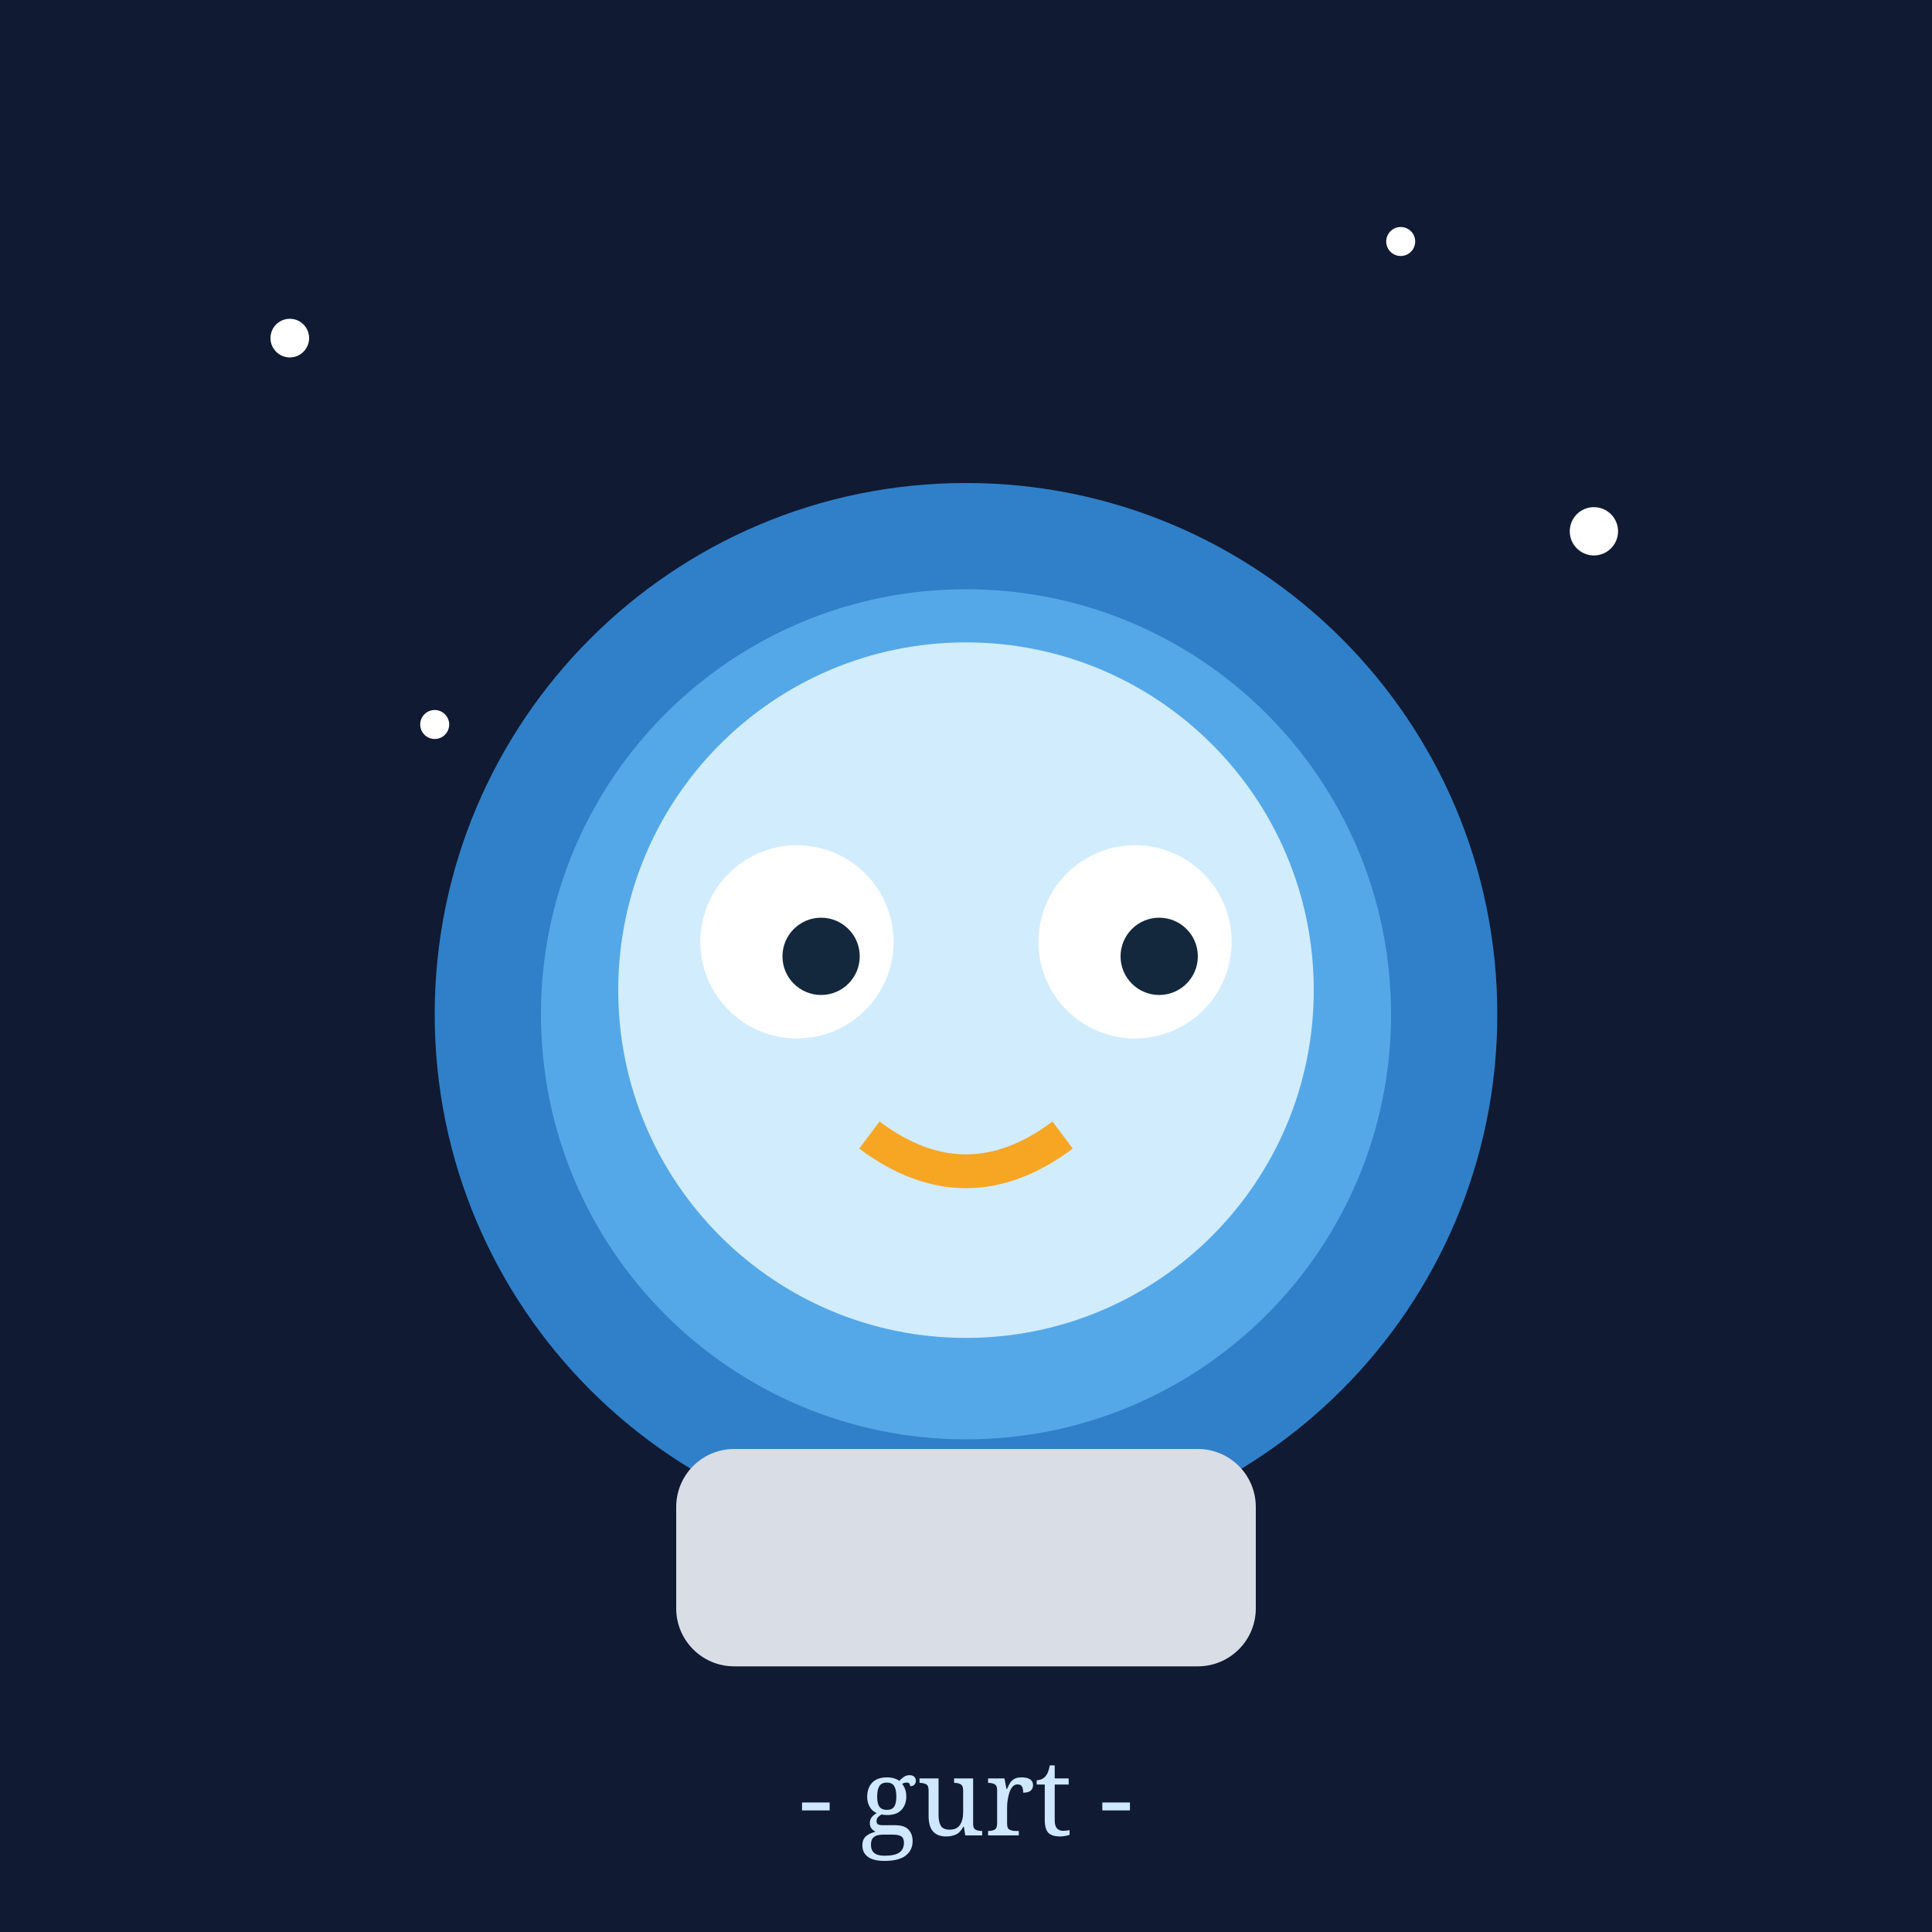
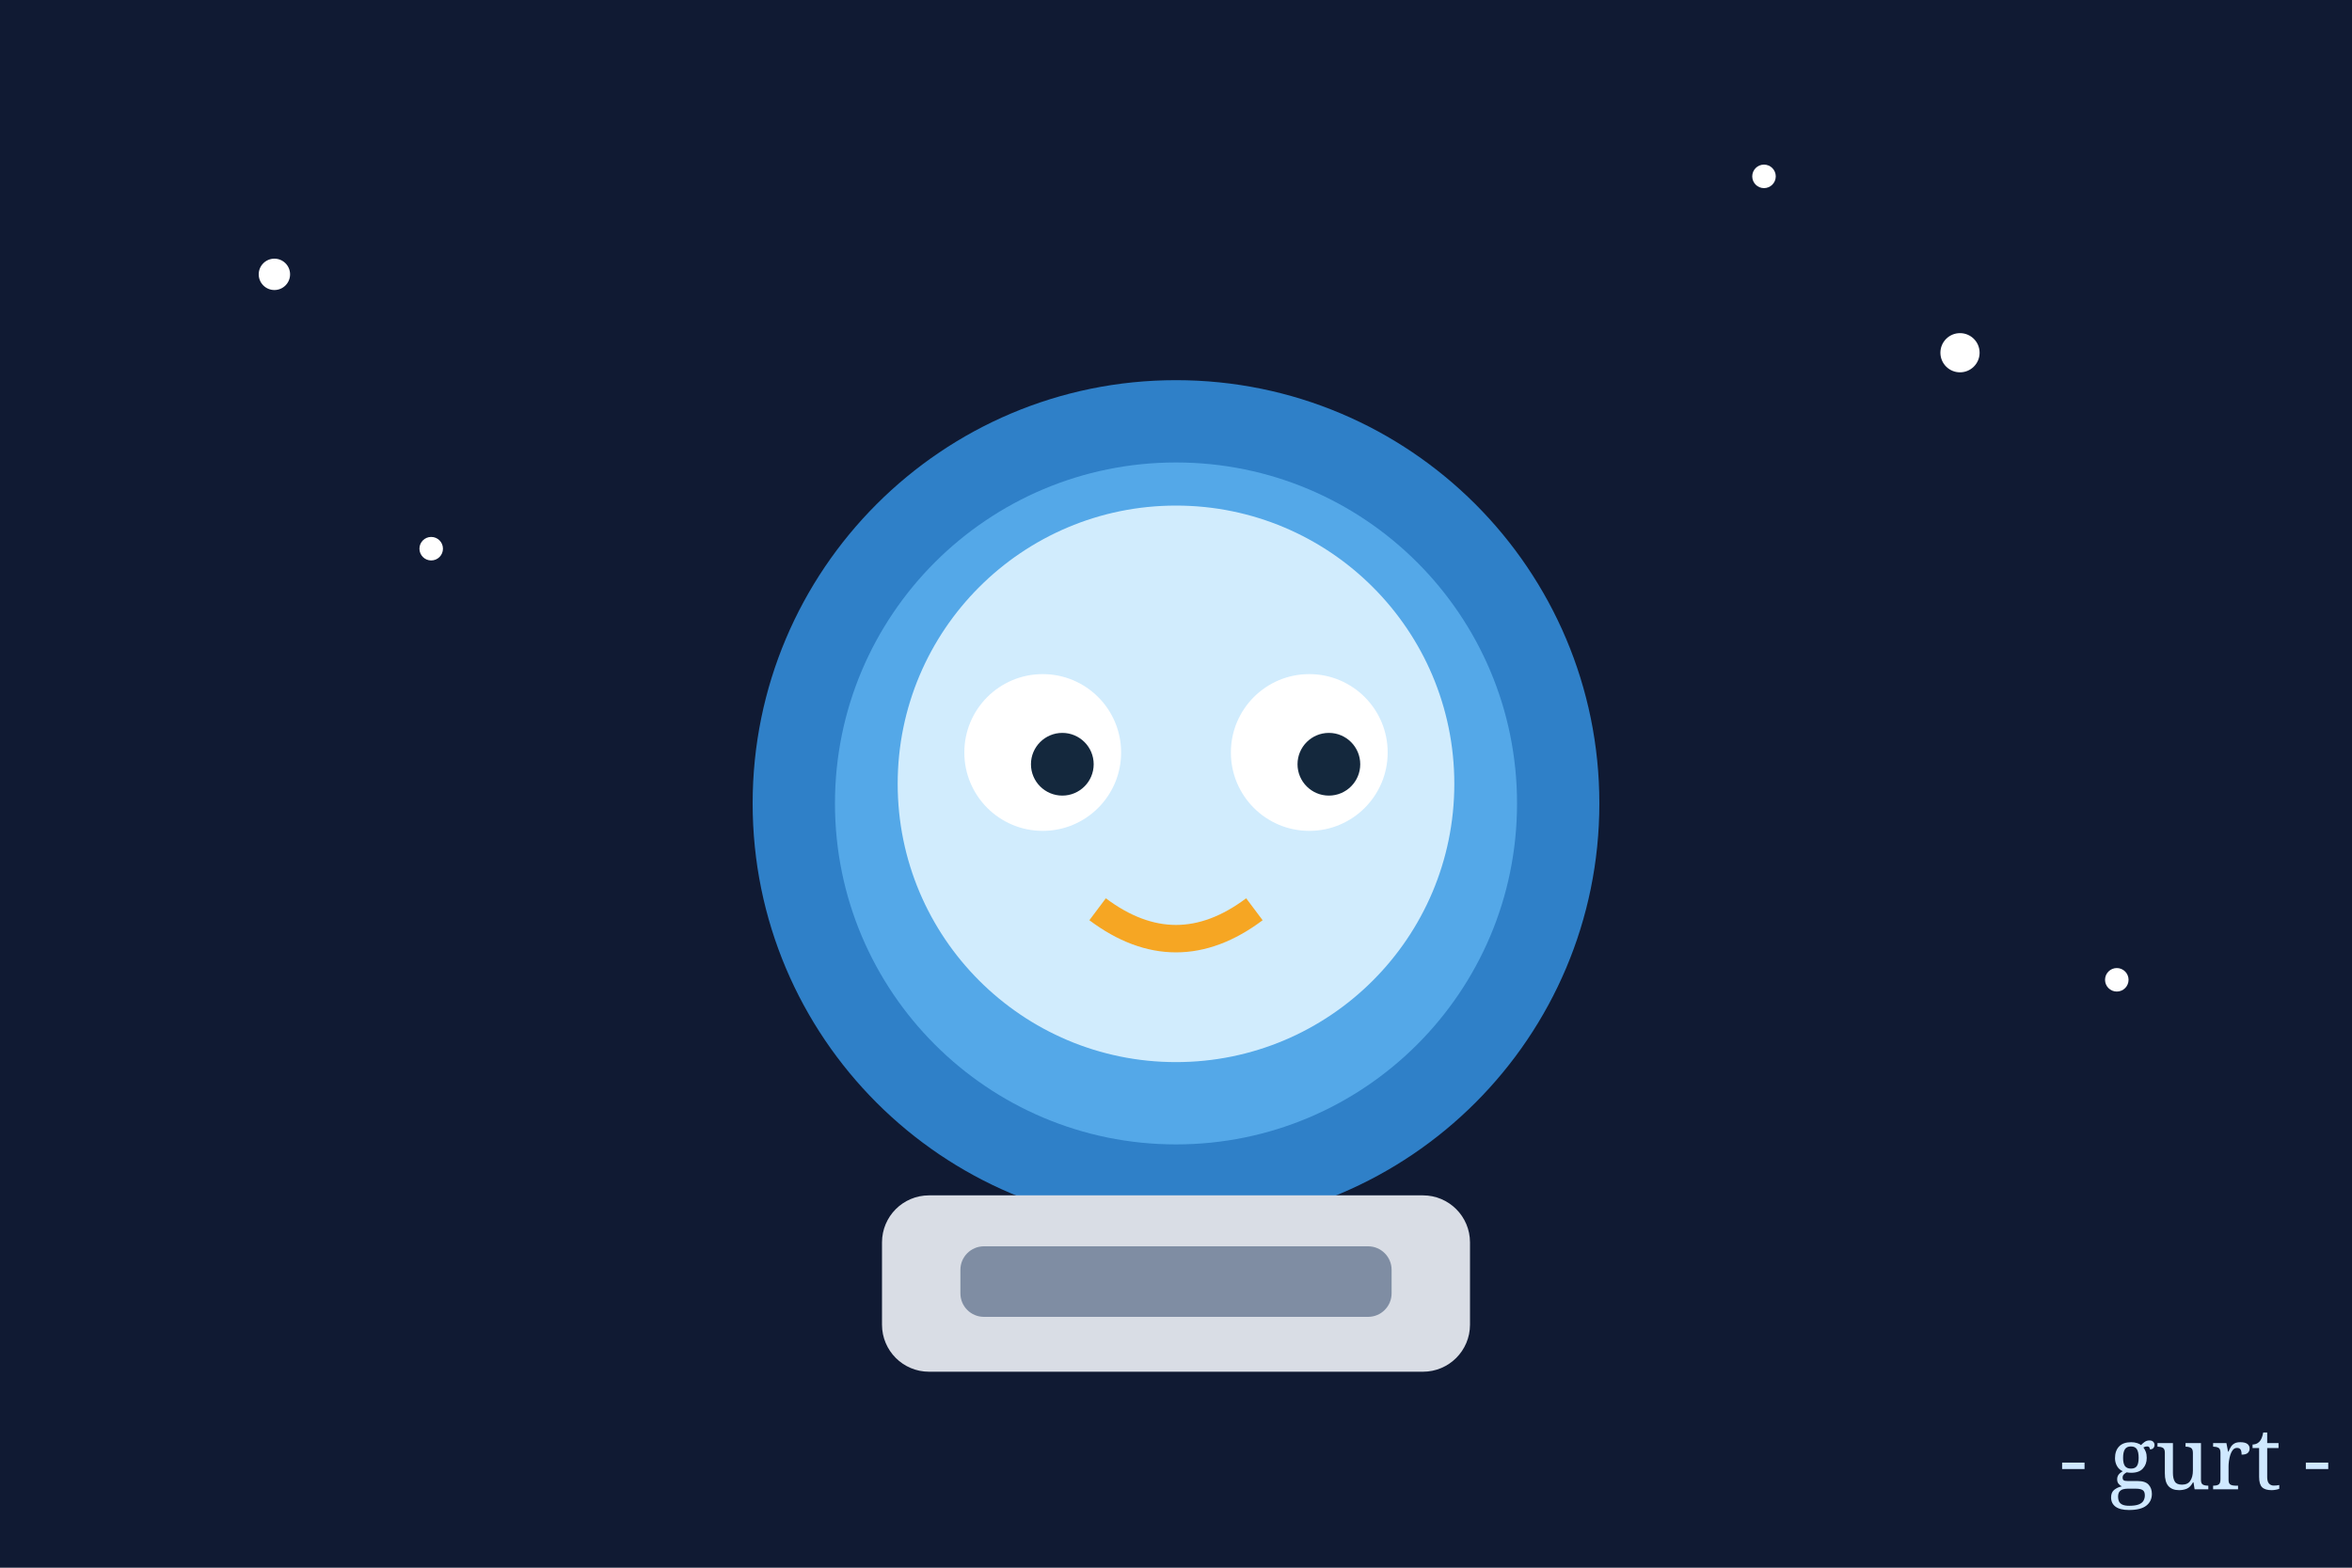
- <svg xmlns="http://www.w3.org/2000/svg" viewBox="0 0 400 400">
-   <rect width="400" height="400" fill="#101a33" />
-   <circle cx="200" cy="210" r="110" fill="#2f80c8" />
-   <circle cx="200" cy="210" r="88" fill="#54a8e8" />
-   <circle cx="200" cy="205" r="72" fill="#dff4ff" opacity="0.9" />
-   <circle cx="165" cy="195" r="20" fill="#fff" />
-   <circle cx="235" cy="195" r="20" fill="#fff" />
-   <circle cx="170" cy="198" r="8" fill="#14283d" />
-   <circle cx="240" cy="198" r="8" fill="#14283d" />
-   <path d="M180 235 q20 15 40 0" stroke="#f6a623" stroke-width="7" fill="none" />
-   <circle cx="60" cy="70" r="4" fill="#fff" />
-   <circle cx="330" cy="110" r="5" fill="#fff" />
-   <circle cx="290" cy="50" r="3" fill="#fff" />
-   <circle cx="90" cy="150" r="3" fill="#fff" />
-   <rect x="140" y="300" width="120" height="45" rx="12" fill="#d9dde5" />
-   <text x="200" y="380" font-family="Georgia" font-size="22" text-anchor="middle" fill="#cfe8ff">- gurt -</text>
+ <svg xmlns="http://www.w3.org/2000/svg" viewBox="0 0 600 400">
+   <rect width="600" height="400" fill="#101a33" />
+   <circle cx="300" cy="205" r="108" fill="#2f80c8" />
+   <circle cx="300" cy="205" r="87" fill="#54a8e8" />
+   <circle cx="300" cy="200" r="71" fill="#dff4ff" opacity=".9" />
+   <circle cx="266" cy="192" r="20" fill="#fff" />
+   <circle cx="334" cy="192" r="20" fill="#fff" />
+   <circle cx="271" cy="195" r="8" fill="#14283d" />
+   <circle cx="339" cy="195" r="8" fill="#14283d" />
+   <path d="M280 232 q20 15 40 0" stroke="#f6a623" stroke-width="7" fill="none" />
+   <g fill="#fff">
+     <circle cx="70" cy="70" r="4" />
+     <circle cx="500" cy="90" r="5" />
+     <circle cx="450" cy="45" r="3" />
+     <circle cx="110" cy="140" r="3" />
+     <circle cx="540" cy="250" r="3" />
+   </g>
+   <rect x="225" y="305" width="150" height="45" rx="12" fill="#d9dde5" />
+   <rect x="245" y="318" width="110" height="18" rx="6" fill="#7f8da3" />
+   <text x="560" y="380" font-family="Georgia" font-size="22" text-anchor="middle" fill="#cfe8ff">- gurt -</text>
</svg>
